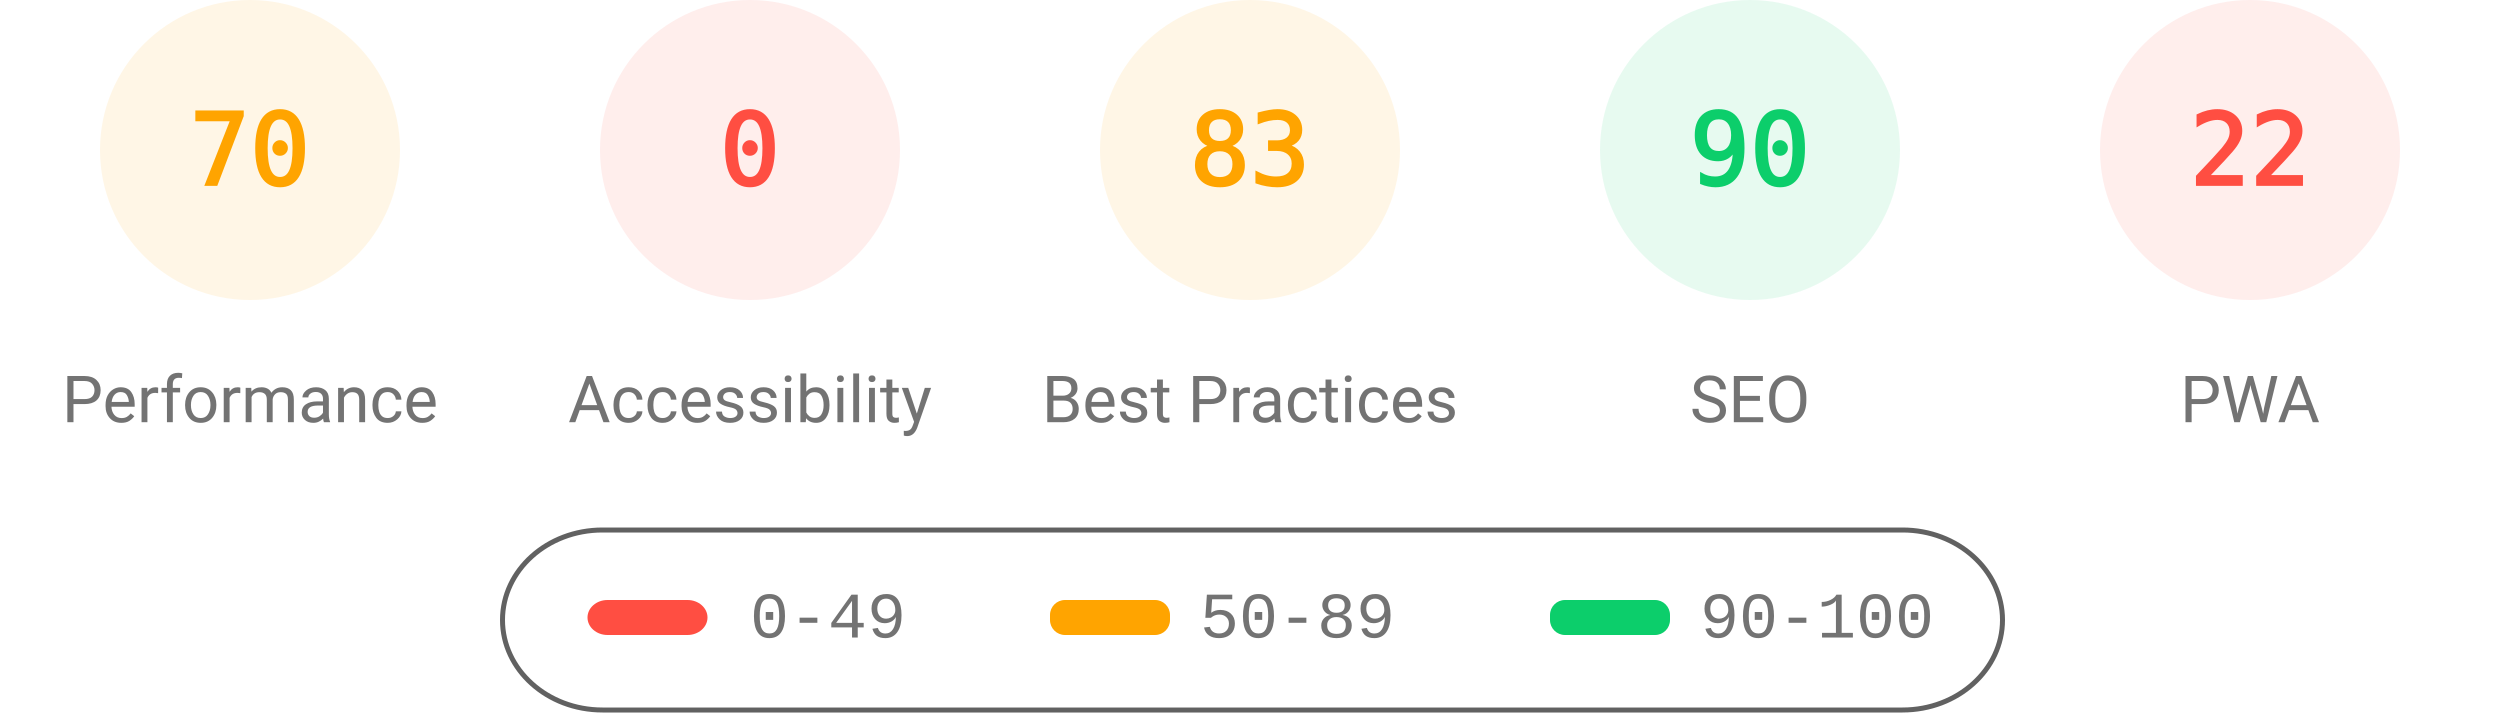
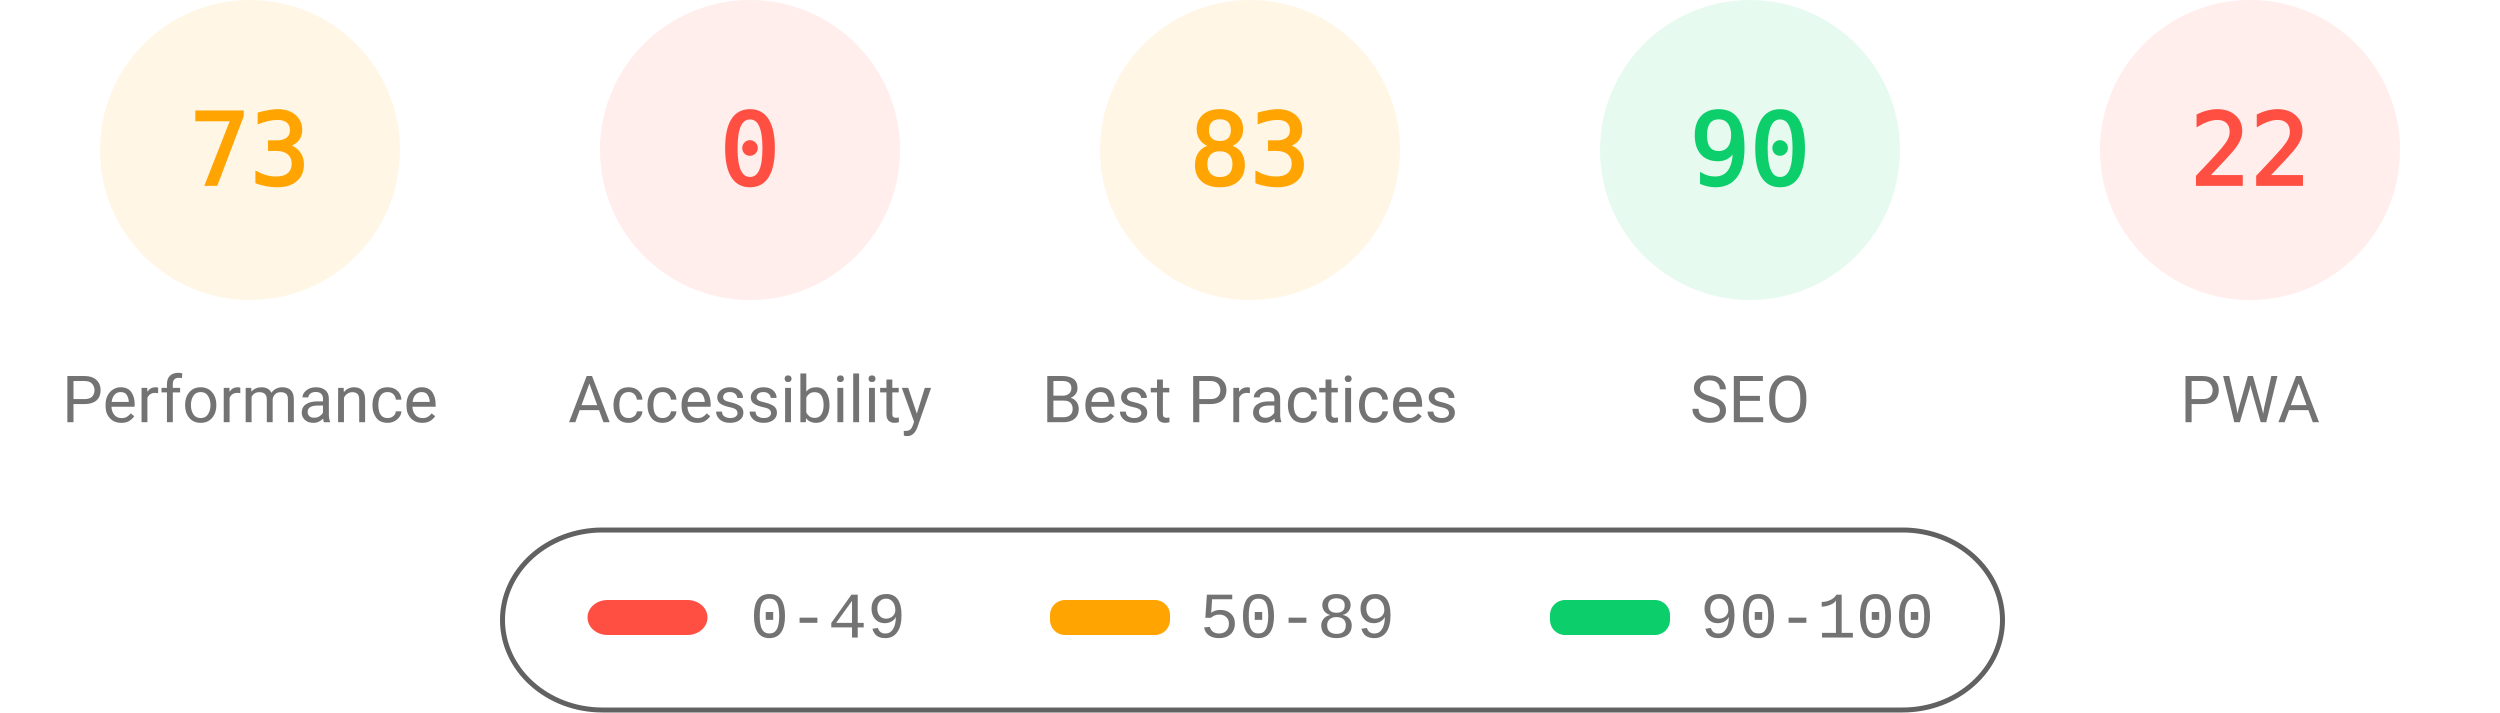
<svg xmlns="http://www.w3.org/2000/svg" fill="none" width="1000" height="285">
  <style>.gauge-base{opacity:.1}.gauge-arc{fill:none;animation-delay:250ms;stroke-linecap:round;transform:rotate(-90deg);transform-origin:100px 60px;animation:load-gauge 1s ease forwards}.guage-text{font-size:40px;font-family:monospace;text-align:center}.guage-red{color:#ff4e42;fill:#ff4e42;stroke:#ff4e42}.guage-orange{color:#ffa400;fill:#ffa400;stroke:#ffa400}.guage-green{color:#0cce6b;fill:#0cce6b;stroke:#0cce6b}.guage-undefined{color:#5c5c5c;fill:#5c5c5c;stroke:#5c5c5c}.guage-title{color:#737373;fill:#737373;stroke:none;font-size:26px;line-height:26px;font-family:Roboto,Halvetica,Arial,sans-serif}@keyframes load-gauge{from{stroke-dasharray:0 352.858}}</style>
  <svg class="guage-div guage-perf guage-orange" viewBox="0 0 200 200" width="200" height="200">
    <circle class="gauge-base" r="56" cx="100" cy="60" stroke-width="8" />
-     <circle class="gauge-arc guage-arc-1" r="56" cx="100" cy="60" stroke-width="8" style="stroke-dasharray:246.301,351.858" />
-     <text class="guage-text" x="100" y="60" alignment-baseline="central" dominant-baseline="central" text-anchor="middle">70</text>
+     <circle class="gauge-arc guage-arc-1" r="56" cx="100" cy="60" stroke-width="8" style="stroke-dasharray:256.856,351.858" />
+     <text class="guage-text" x="100" y="60" alignment-baseline="central" dominant-baseline="central" text-anchor="middle">73</text>
    <text class="guage-title" x="100" y="160" alignment-baseline="central" dominant-baseline="central" text-anchor="middle">Performance</text>
  </svg>
  <svg class="guage-div guage-acc guage-red" viewBox="0 0 200 200" width="200" height="200" x="200">
    <circle class="gauge-base" r="56" cx="100" cy="60" stroke-width="8" />
    <circle class="gauge-arc guage-arc-2" r="56" cx="100" cy="60" stroke-width="8" style="stroke-dasharray:0,351.858" />
    <text class="guage-text" x="100" y="60" alignment-baseline="central" dominant-baseline="central" text-anchor="middle">0</text>
    <text class="guage-title" x="100" y="160" alignment-baseline="central" dominant-baseline="central" text-anchor="middle">Accessibility</text>
  </svg>
  <svg class="guage-div guage-best guage-orange" viewBox="0 0 200 200" width="200" height="200" x="400">
    <circle class="gauge-base" r="56" cx="100" cy="60" stroke-width="8" />
    <circle class="gauge-arc guage-arc-3" r="56" cx="100" cy="60" stroke-width="8" style="stroke-dasharray:292.042,351.858" />
    <text class="guage-text" x="100" y="60" alignment-baseline="central" dominant-baseline="central" text-anchor="middle">83</text>
    <text class="guage-title" x="100" y="160" alignment-baseline="central" dominant-baseline="central" text-anchor="middle">Best Practices</text>
  </svg>
  <svg class="guage-div guage-seo guage-green" viewBox="0 0 200 200" width="200" height="200" x="600">
    <circle class="gauge-base" r="56" cx="100" cy="60" stroke-width="8" />
    <circle class="gauge-arc guage-arc-4" r="56" cx="100" cy="60" stroke-width="8" style="stroke-dasharray:316.672,351.858" />
    <text class="guage-text" x="100" y="60" alignment-baseline="central" dominant-baseline="central" text-anchor="middle">90</text>
    <text class="guage-title" x="100" y="160" alignment-baseline="central" dominant-baseline="central" text-anchor="middle">SEO</text>
  </svg>
  <svg class="guage-div guage-pwa guage-red" viewBox="0 0 200 200" width="200" height="200" x="800">
    <circle class="gauge-base" r="56" cx="100" cy="60" stroke-width="8" />
    <circle class="gauge-arc guage-arc-4" r="56" cx="100" cy="60" stroke-width="8" style="stroke-dasharray:77.409,351.858" />
    <text class="guage-text" x="100" y="60" alignment-baseline="central" dominant-baseline="central" text-anchor="middle">22</text>
    <text class="guage-title" x="100" y="160" alignment-baseline="central" dominant-baseline="central" text-anchor="middle">PWA</text>
  </svg>
  <svg width="604" height="76" x="200" y="210">
    <path fill="none" id="canvas_background" d="M-1-1h604v80H-1z" />
    <rect fill-opacity="0" stroke="#616161" stroke-width="2" rx="40" id="svg_2" height="72" width="600" y="2" x="1" fill="#000" />
    <rect stroke="#000" rx="8" id="svg_3" height="14" width="48" y="30" x="35" stroke-opacity="null" stroke-width="0" fill="#ff4e42" />
    <rect stroke="#000" rx="6" id="svg_4" height="14" width="48" y="30" x="220" stroke-opacity="null" stroke-width="0" fill="#ffa400" />
    <rect stroke="#000" rx="6" id="svg_5" height="14" width="48" y="30" x="420" stroke-opacity="null" stroke-width="0" fill="#0cce6b" />
    <text xml:space="preserve" text-anchor="start" font-family="'Courier New', Courier, monospace" font-size="26" id="svg_6" y="45" x="100" stroke-opacity="null" stroke-width="0" stroke="#000" fill="#737373">0-49</text>
    <text xml:space="preserve" text-anchor="start" font-family="'Courier New', Courier, monospace" font-size="26" id="svg_7" y="45" x="280" stroke-opacity="null" stroke-width="0" stroke="#000" fill="#737373">50-89</text>
    <text xml:space="preserve" text-anchor="start" font-family="'Courier New', Courier, monospace" font-size="26" id="svg_8" y="45" x="480" stroke-opacity="null" stroke-width="0" stroke="#000" fill="#737373">90-100</text>
  </svg>
</svg>
